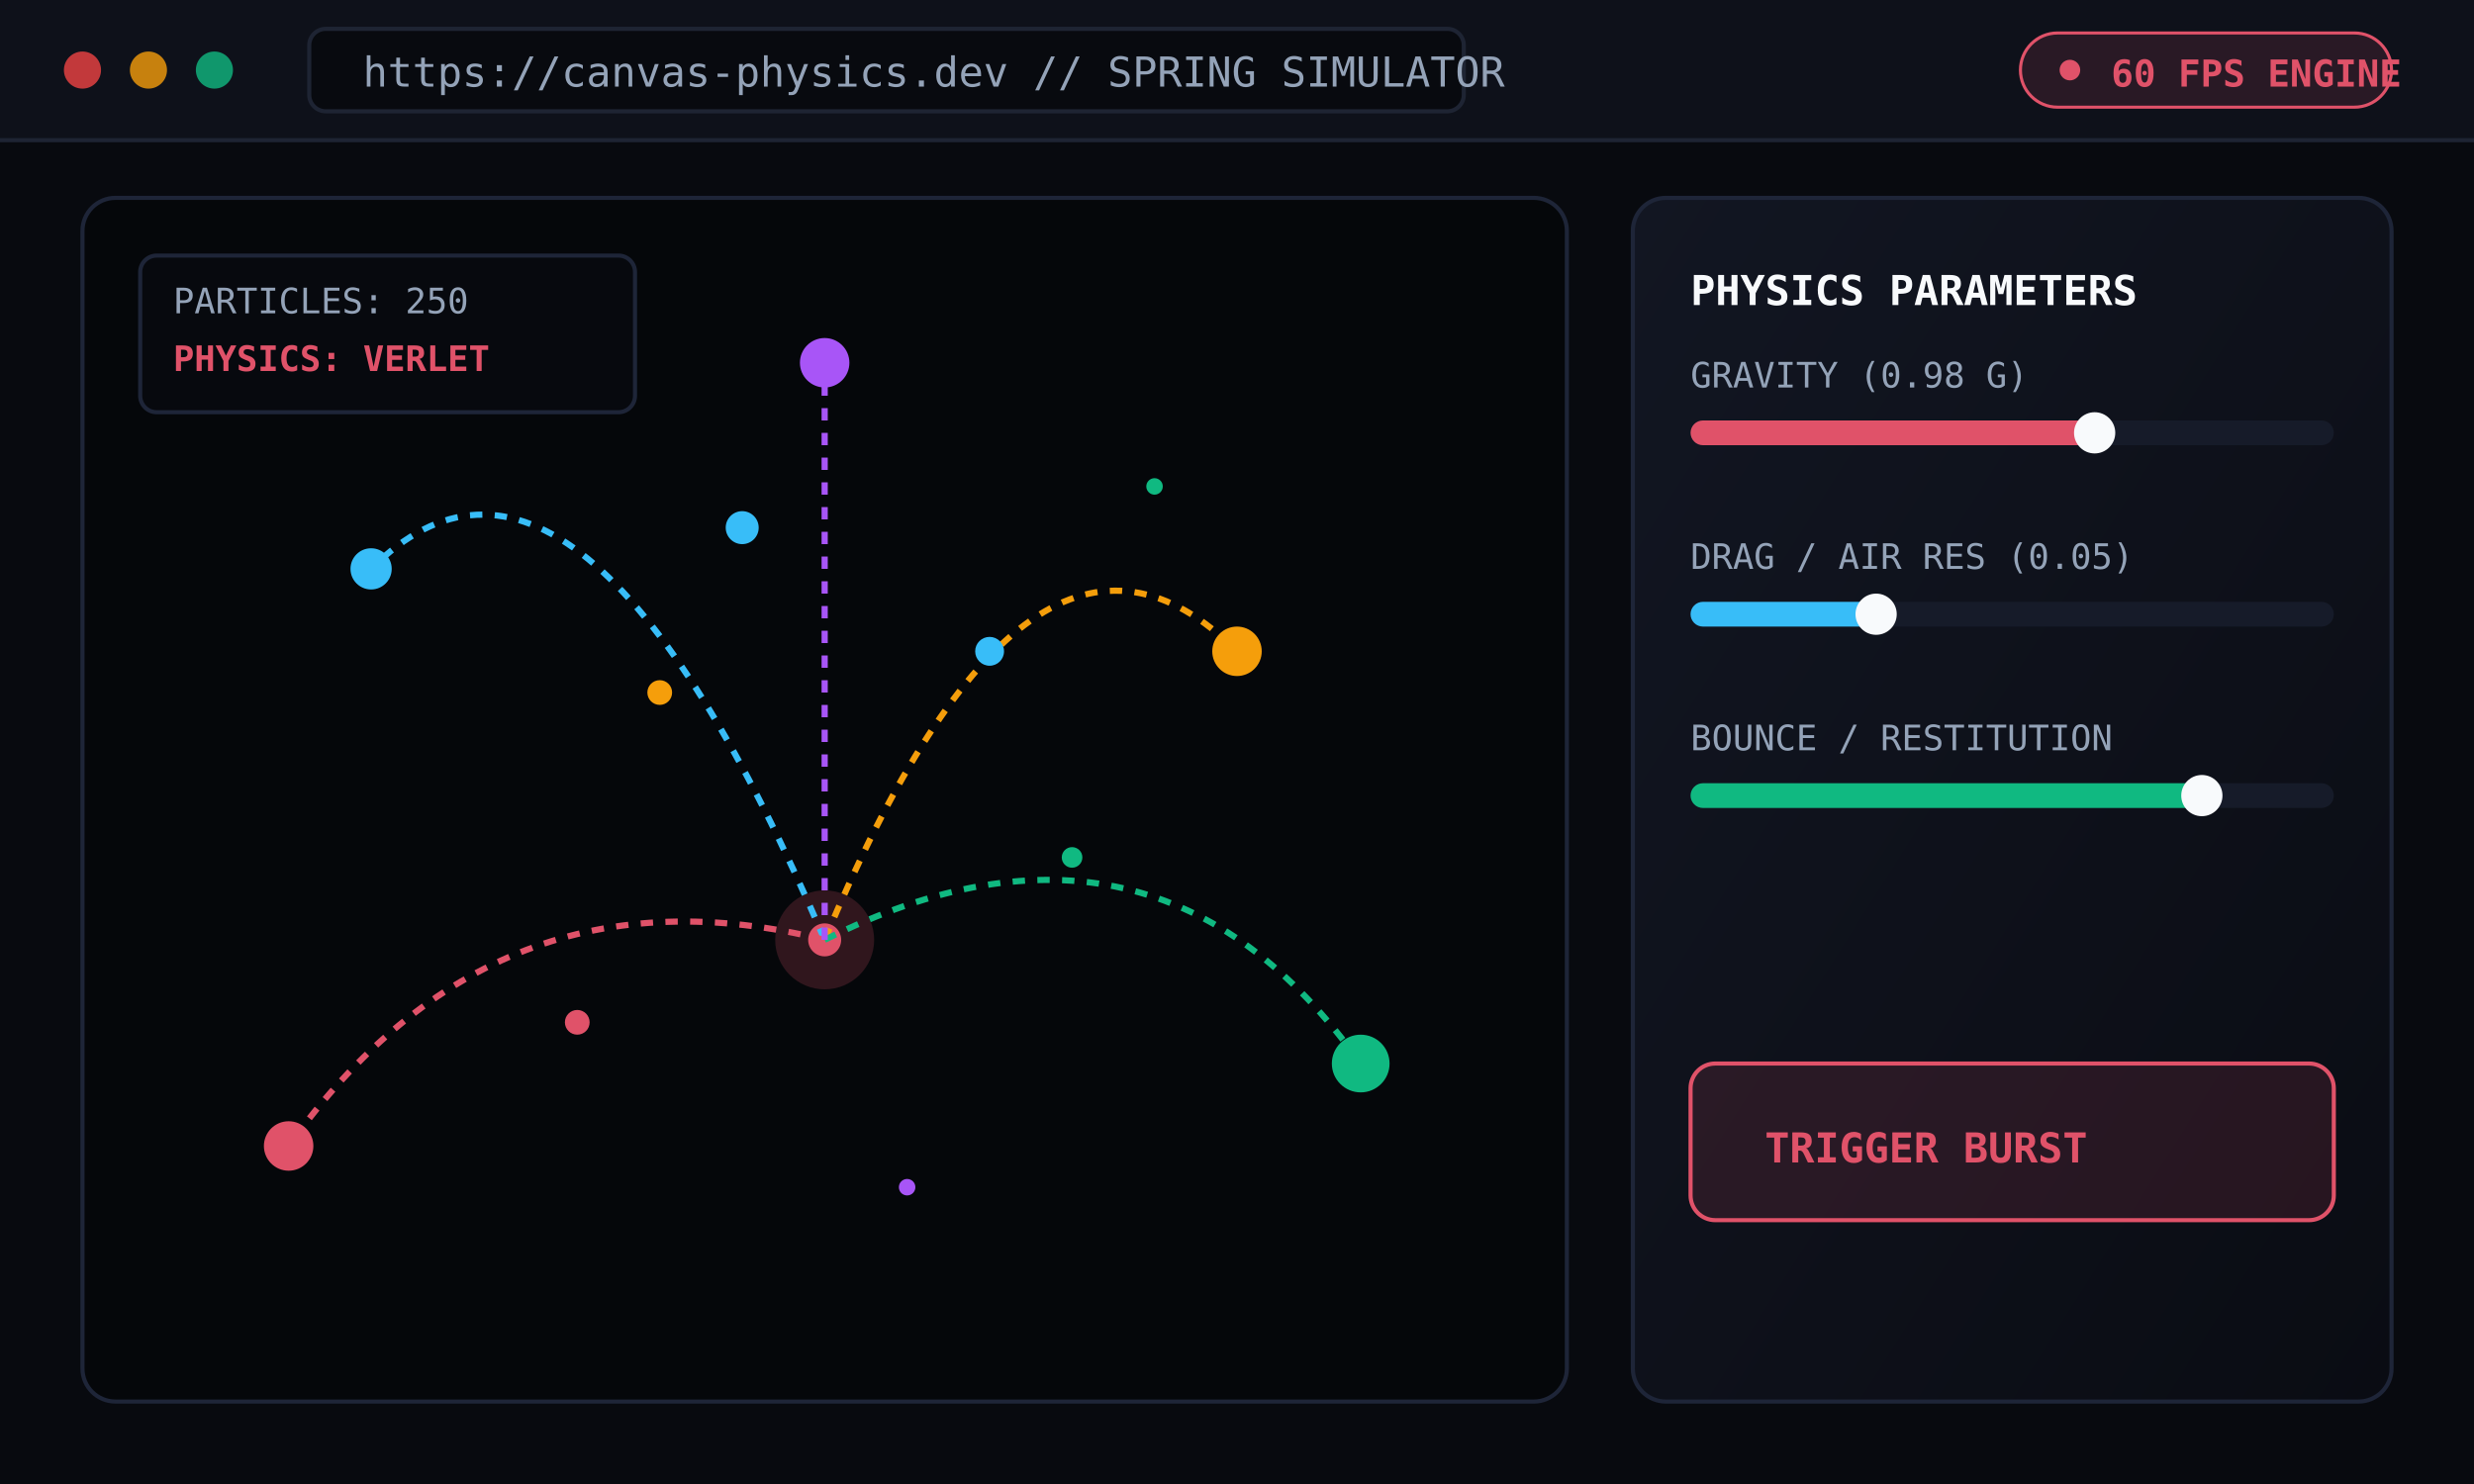
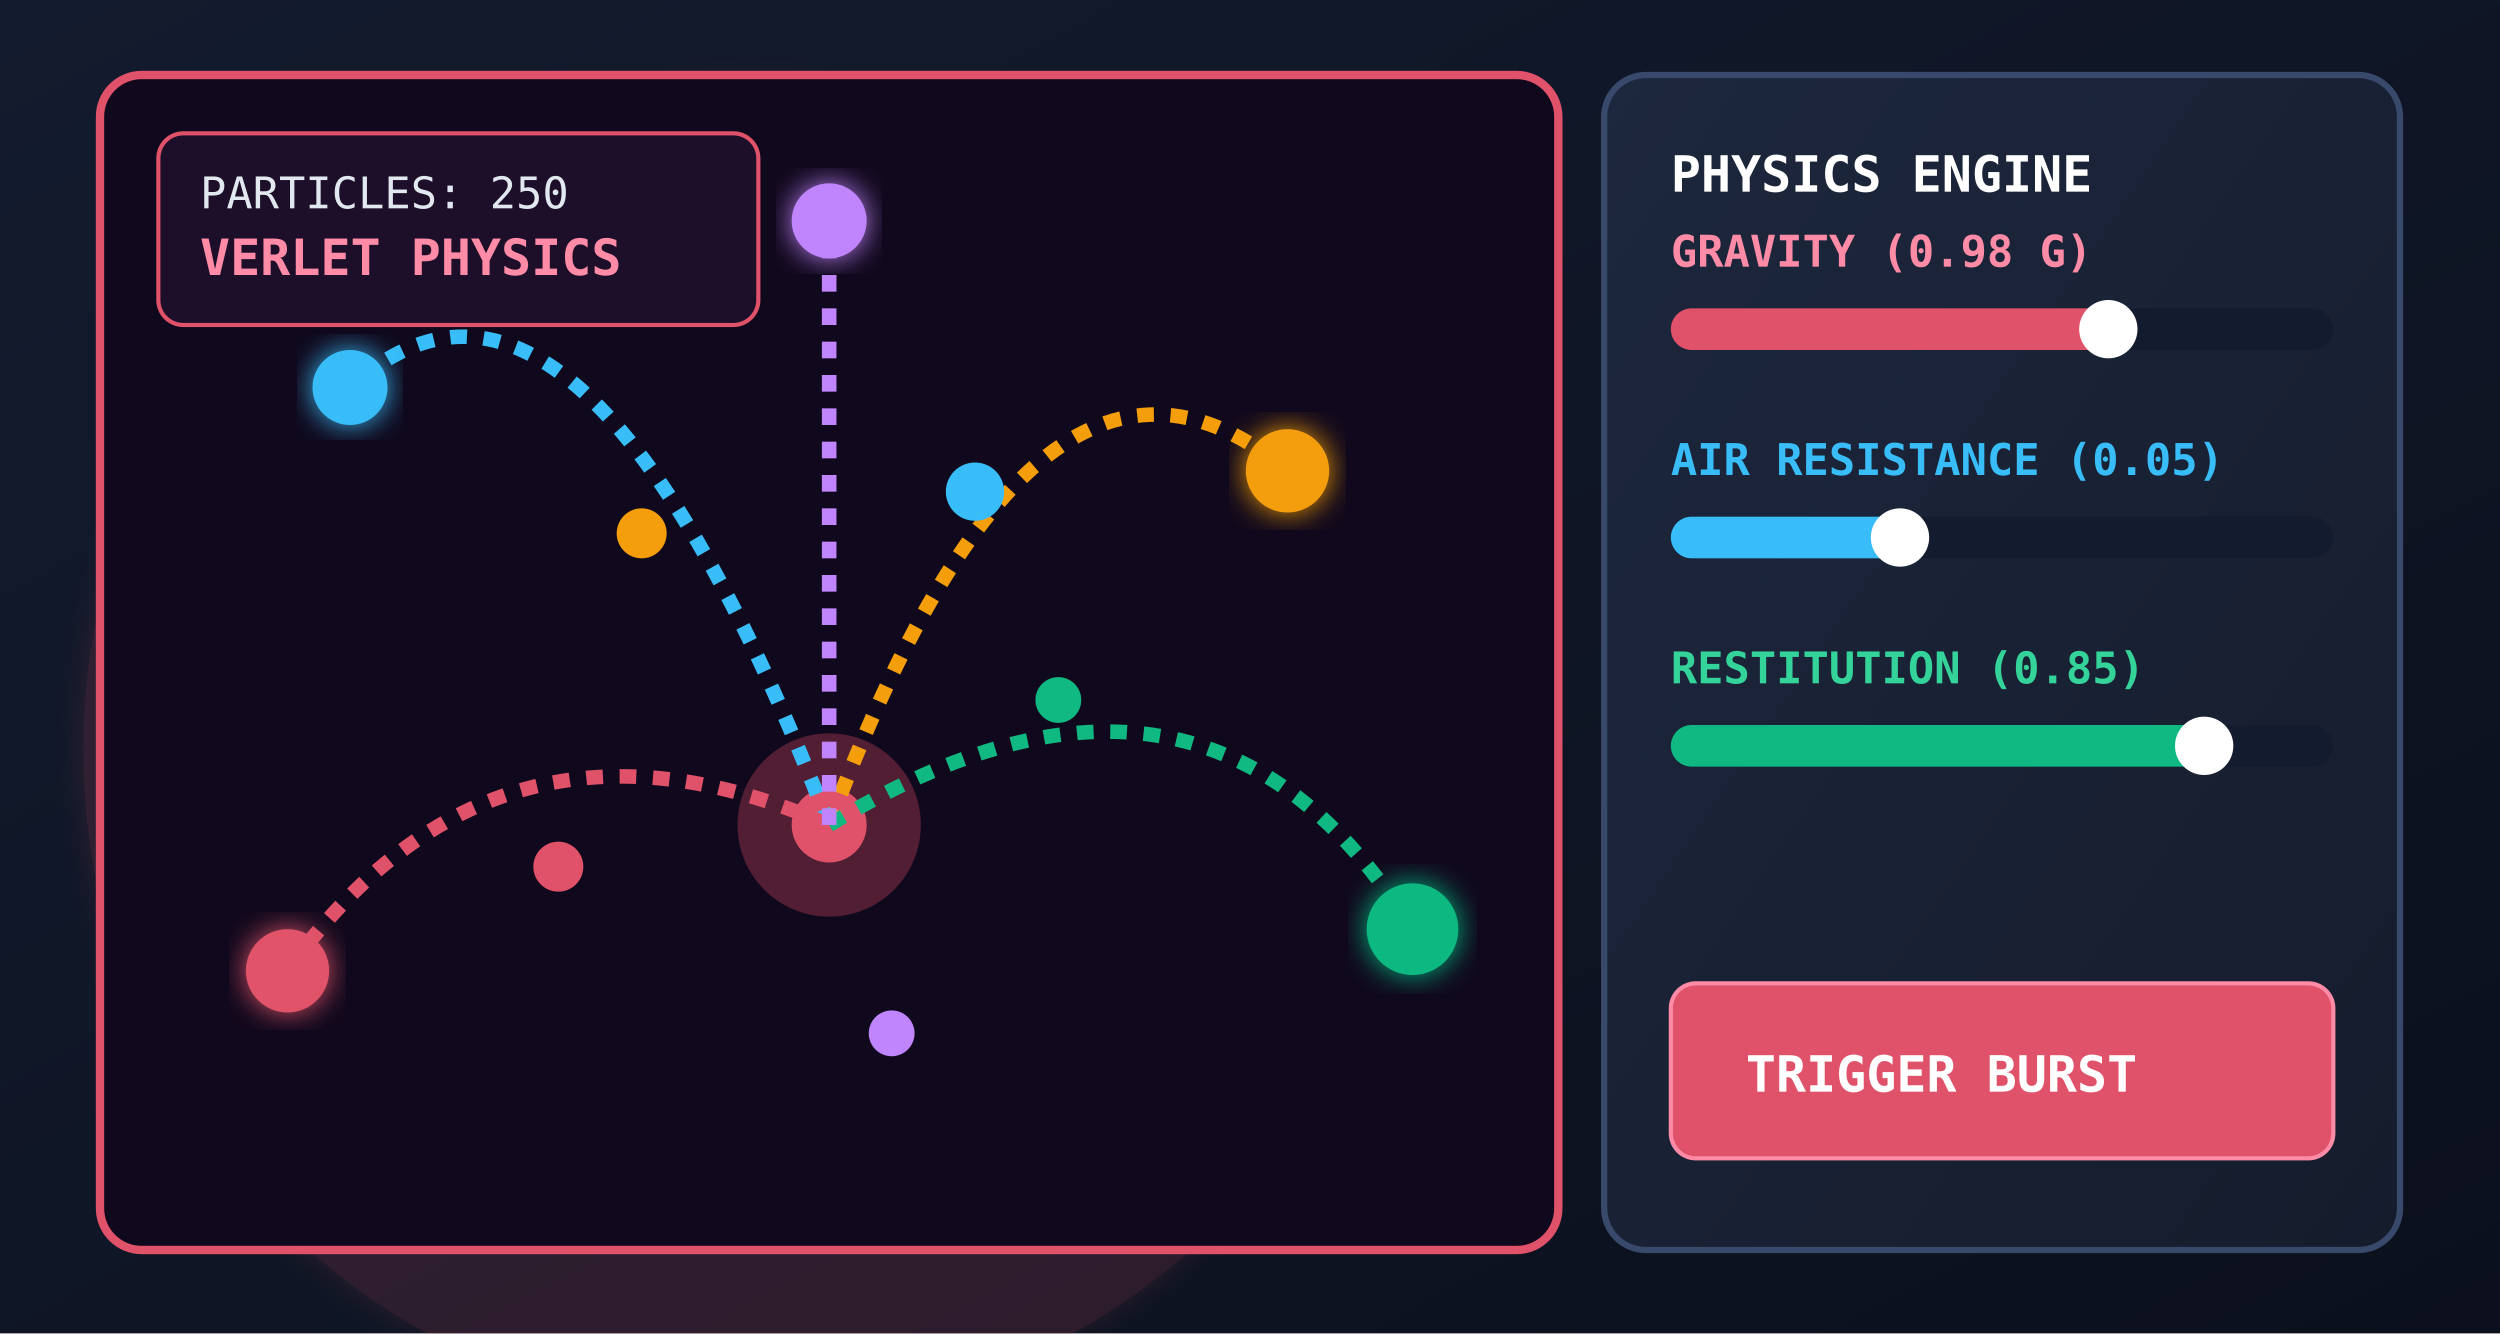
- <svg xmlns="http://www.w3.org/2000/svg" viewBox="0 0 600 360" width="600" height="360">
+ <svg xmlns="http://www.w3.org/2000/svg" viewBox="0 0 600 320" width="600" height="320">
  <defs>
-     <linearGradient id="cardGrad10" x1="0" y1="0" x2="1" y2="1">
-       <stop offset="0%" stop-color="#121622" />
-       <stop offset="100%" stop-color="#0A0C13" />
+     <filter id="neon" x="-20%" y="-20%" width="140%" height="140%">
+       <feGaussianBlur stdDeviation="3.5" result="blur" />
+       <feComposite in="SourceGraphic" in2="blur" operator="over" />
+     </filter>
+     <linearGradient id="chartGrad" x1="0" y1="0" x2="0" y2="1">
+       <stop offset="0%" stop-color="#10B981" stop-opacity="0.6" />
+       <stop offset="100%" stop-color="#10B981" stop-opacity="0.05" />
+     </linearGradient>
+     <linearGradient id="bgGrad" x1="0" y1="0" x2="1" y2="1">
+       <stop offset="0%" stop-color="#131B2E" />
+       <stop offset="100%" stop-color="#0B101C" />
+     </linearGradient>
+     <linearGradient id="cardGrad" x1="0" y1="0" x2="1" y2="1">
+       <stop offset="0%" stop-color="#1D273D" />
+       <stop offset="100%" stop-color="#151C2C" />
+     </linearGradient>
+     <linearGradient id="highlightGrad" x1="0" y1="0" x2="1" y2="1">
+       <stop offset="0%" stop-color="#283654" />
+       <stop offset="100%" stop-color="#1B2438" />
    </linearGradient>
  </defs>
-   <rect width="600" height="360" fill="#080A0F" />
-   <rect x="0" y="0" width="600" height="34" fill="#0E111A" />
-   <line x1="0" y1="34" x2="600" y2="34" stroke="#1E2433" stroke-width="1" />
-   <circle cx="20" cy="17" r="4.5" fill="#EF4444" opacity="0.8" />
-   <circle cx="36" cy="17" r="4.5" fill="#F59E0B" opacity="0.8" />
-   <circle cx="52" cy="17" r="4.5" fill="#10B981" opacity="0.8" />
-   <rect x="75" y="7" width="280" height="20" rx="4" fill="#080A0F" stroke="#1E2433" stroke-width="1" />
-   <text x="88" y="21" font-family="'JetBrains Mono', monospace" font-size="10" fill="#94A3B8">https://canvas-physics.dev // SPRING SIMULATOR</text>
-   <rect x="490" y="8" width="90" height="18" rx="9" fill="#E0526922" stroke="#E05269" stroke-width="0.75" />
-   <circle cx="502" cy="17" r="2.5" fill="#E05269" />
-   <text x="512" y="21" font-family="'JetBrains Mono', monospace" font-size="9" font-weight="bold" fill="#E05269">60 FPS ENGINE</text>
-   <g transform="translate(20, 48)">
-     <rect width="360" height="292" rx="8" fill="#05070A" stroke="#1E2538" />
-     <circle cx="180" cy="180" r="12" fill="#E0526933" />
-     <circle cx="180" cy="180" r="4" fill="#E05269" />
-     <path d="M 180 180 Q 230 60 280 110" fill="none" stroke="#F59E0B" stroke-width="1.5" stroke-dasharray="3,3" />
-     <circle cx="280" cy="110" r="6" fill="#F59E0B" />
-     <path d="M 180 180 Q 120 40 70 90" fill="none" stroke="#38BDF8" stroke-width="1.5" stroke-dasharray="3,3" />
-     <circle cx="70" cy="90" r="5" fill="#38BDF8" />
-     <path d="M 180 180 Q 260 140 310 210" fill="none" stroke="#10B981" stroke-width="1.5" stroke-dasharray="3,3" />
-     <circle cx="310" cy="210" r="7" fill="#10B981" />
-     <path d="M 180 180 Q 100 160 50 230" fill="none" stroke="#E05269" stroke-width="1.5" stroke-dasharray="3,3" />
-     <circle cx="50" cy="230" r="6" fill="#E05269" />
-     <path d="M 180 180 Q 180 20 180 40" fill="none" stroke="#A855F7" stroke-width="1.5" stroke-dasharray="3,3" />
-     <circle cx="180" cy="40" r="6" fill="#A855F7" />
-     <circle cx="140" cy="120" r="3" fill="#F59E0B" />
-     <circle cx="220" cy="110" r="3.5" fill="#38BDF8" />
-     <circle cx="240" cy="160" r="2.5" fill="#10B981" />
-     <circle cx="120" cy="200" r="3" fill="#E05269" />
-     <circle cx="200" cy="240" r="2" fill="#A855F7" />
-     <circle cx="160" cy="80" r="4" fill="#38BDF8" />
-     <circle cx="260" cy="70" r="2" fill="#10B981" />
-     <rect x="14" y="14" width="120" height="38" rx="4" fill="#080A0FDD" stroke="#1E2538" />
-     <text x="22" y="28" font-family="'JetBrains Mono', monospace" font-size="8.5" fill="#94A3B8">PARTICLES: 250</text>
-     <text x="22" y="42" font-family="'JetBrains Mono', monospace" font-size="8.5" font-weight="bold" fill="#E05269">PHYSICS: VERLET</text>
+   <rect width="600" height="320" fill="url(#bgGrad)" />
+   <circle cx="180" cy="180" r="160" fill="#E05269" opacity="0.15" filter="url(#neon)" />
+   <g transform="translate(24, 18)">
+     <rect width="350" height="282" rx="10" fill="#10081C" stroke="#E05269" stroke-width="2" />
+     <circle cx="175" cy="180" r="22" fill="#E0526950" />
+     <circle cx="175" cy="180" r="9" fill="#E05269" />
+     <path d="M 175 180 Q 225 45 285 95" fill="none" stroke="#F59E0B" stroke-width="3.5" stroke-dasharray="4,4" />
+     <circle cx="285" cy="95" r="10" fill="#F59E0B" filter="url(#neon)" />
+     <path d="M 175 180 Q 115 25 60 75" fill="none" stroke="#38BDF8" stroke-width="3.5" stroke-dasharray="4,4" />
+     <circle cx="60" cy="75" r="9" fill="#38BDF8" filter="url(#neon)" />
+     <path d="M 175 180 Q 265 125 315 205" fill="none" stroke="#10B981" stroke-width="3.5" stroke-dasharray="4,4" />
+     <circle cx="315" cy="205" r="11" fill="#10B981" filter="url(#neon)" />
+     <path d="M 175 180 Q 95 145 45 215" fill="none" stroke="#E05269" stroke-width="3.5" stroke-dasharray="4,4" />
+     <circle cx="45" cy="215" r="10" fill="#E05269" filter="url(#neon)" />
+     <path d="M 175 180 Q 175 10 175 35" fill="none" stroke="#C084FC" stroke-width="3.5" stroke-dasharray="4,4" />
+     <circle cx="175" cy="35" r="9" fill="#C084FC" filter="url(#neon)" />
+     <circle cx="130" cy="110" r="6" fill="#F59E0B" />
+     <circle cx="210" cy="100" r="7" fill="#38BDF8" />
+     <circle cx="230" cy="150" r="5.5" fill="#10B981" />
+     <circle cx="110" cy="190" r="6" fill="#E05269" />
+     <circle cx="190" cy="230" r="5.5" fill="#C084FC" />
+     <rect x="14" y="14" width="144" height="46" rx="6" fill="#1D0E29" stroke="#E05269" />
+     <text x="24" y="32" font-family="'JetBrains Mono', monospace" font-size="10.5" fill="#E2E8F0">PARTICLES: 250</text>
+     <text x="24" y="48" font-family="'JetBrains Mono', monospace" font-size="12" font-weight="bold" fill="#FF8BA7">VERLET PHYSICS</text>
  </g>
-   <g transform="translate(396, 48)">
-     <rect width="184" height="292" rx="8" fill="url(#cardGrad10)" stroke="#1E2538" />
-     <text x="14" y="26" font-family="'JetBrains Mono', monospace" font-size="10" font-weight="bold" fill="#F8FAFC">PHYSICS PARAMETERS</text>
-     <g transform="translate(14, 46)">
-       <text x="0" y="0" font-family="'JetBrains Mono', monospace" font-size="8.5" fill="#94A3B8">GRAVITY (0.98 G)</text>
-       <rect y="8" width="156" height="6" rx="3" fill="#161B29" />
-       <rect y="8" width="98" height="6" rx="3" fill="#E05269" />
-       <circle cx="98" cy="11" r="5" fill="#F8FAFC" />
+   <g transform="translate(385, 18)">
+     <rect width="191" height="282" rx="10" fill="url(#cardGrad)" stroke="#38496B" stroke-width="1.5" />
+     <text x="16" y="28" font-family="'JetBrains Mono', monospace" font-size="12" font-weight="bold" fill="#FFFFFF">PHYSICS ENGINE</text>
+     <g transform="translate(16, 46)">
+       <text x="0" y="0" font-family="'JetBrains Mono', monospace" font-size="10.5" font-weight="bold" fill="#FF8BA7">GRAVITY (0.98 G)</text>
+       <rect y="10" width="159" height="10" rx="5" fill="#131B2E" />
+       <rect y="10" width="105" height="10" rx="5" fill="#E05269" />
+       <circle cx="105" cy="15" r="7" fill="#FFFFFF" />
    </g>
-     <g transform="translate(14, 90)">
-       <text x="0" y="0" font-family="'JetBrains Mono', monospace" font-size="8.5" fill="#94A3B8">DRAG / AIR RES (0.05)</text>
-       <rect y="8" width="156" height="6" rx="3" fill="#161B29" />
-       <rect y="8" width="45" height="6" rx="3" fill="#38BDF8" />
-       <circle cx="45" cy="11" r="5" fill="#F8FAFC" />
+     <g transform="translate(16, 96)">
+       <text x="0" y="0" font-family="'JetBrains Mono', monospace" font-size="10.5" font-weight="bold" fill="#38BDF8">AIR RESISTANCE (0.05)</text>
+       <rect y="10" width="159" height="10" rx="5" fill="#131B2E" />
+       <rect y="10" width="55" height="10" rx="5" fill="#38BDF8" />
+       <circle cx="55" cy="15" r="7" fill="#FFFFFF" />
    </g>
-     <g transform="translate(14, 134)">
-       <text x="0" y="0" font-family="'JetBrains Mono', monospace" font-size="8.5" fill="#94A3B8">BOUNCE / RESTITUTION</text>
-       <rect y="8" width="156" height="6" rx="3" fill="#161B29" />
-       <rect y="8" width="124" height="6" rx="3" fill="#10B981" />
-       <circle cx="124" cy="11" r="5" fill="#F8FAFC" />
+     <g transform="translate(16, 146)">
+       <text x="0" y="0" font-family="'JetBrains Mono', monospace" font-size="10.5" font-weight="bold" fill="#34D399">RESTITUTION (0.85)</text>
+       <rect y="10" width="159" height="10" rx="5" fill="#131B2E" />
+       <rect y="10" width="128" height="10" rx="5" fill="#10B981" />
+       <circle cx="128" cy="15" r="7" fill="#FFFFFF" />
    </g>
-     <rect x="14" y="210" width="156" height="38" rx="6" fill="#E0526922" stroke="#E05269" />
-     <text x="32" y="234" font-family="'JetBrains Mono', monospace" font-size="10" font-weight="bold" fill="#E05269">TRIGGER BURST</text>
+     <rect x="16" y="218" width="159" height="42" rx="6" fill="#E05269" stroke="#FF8BA7" />
+     <text x="34" y="244" font-family="'JetBrains Mono', monospace" font-size="12" font-weight="bold" fill="#FFFFFF">TRIGGER BURST</text>
  </g>
</svg>
